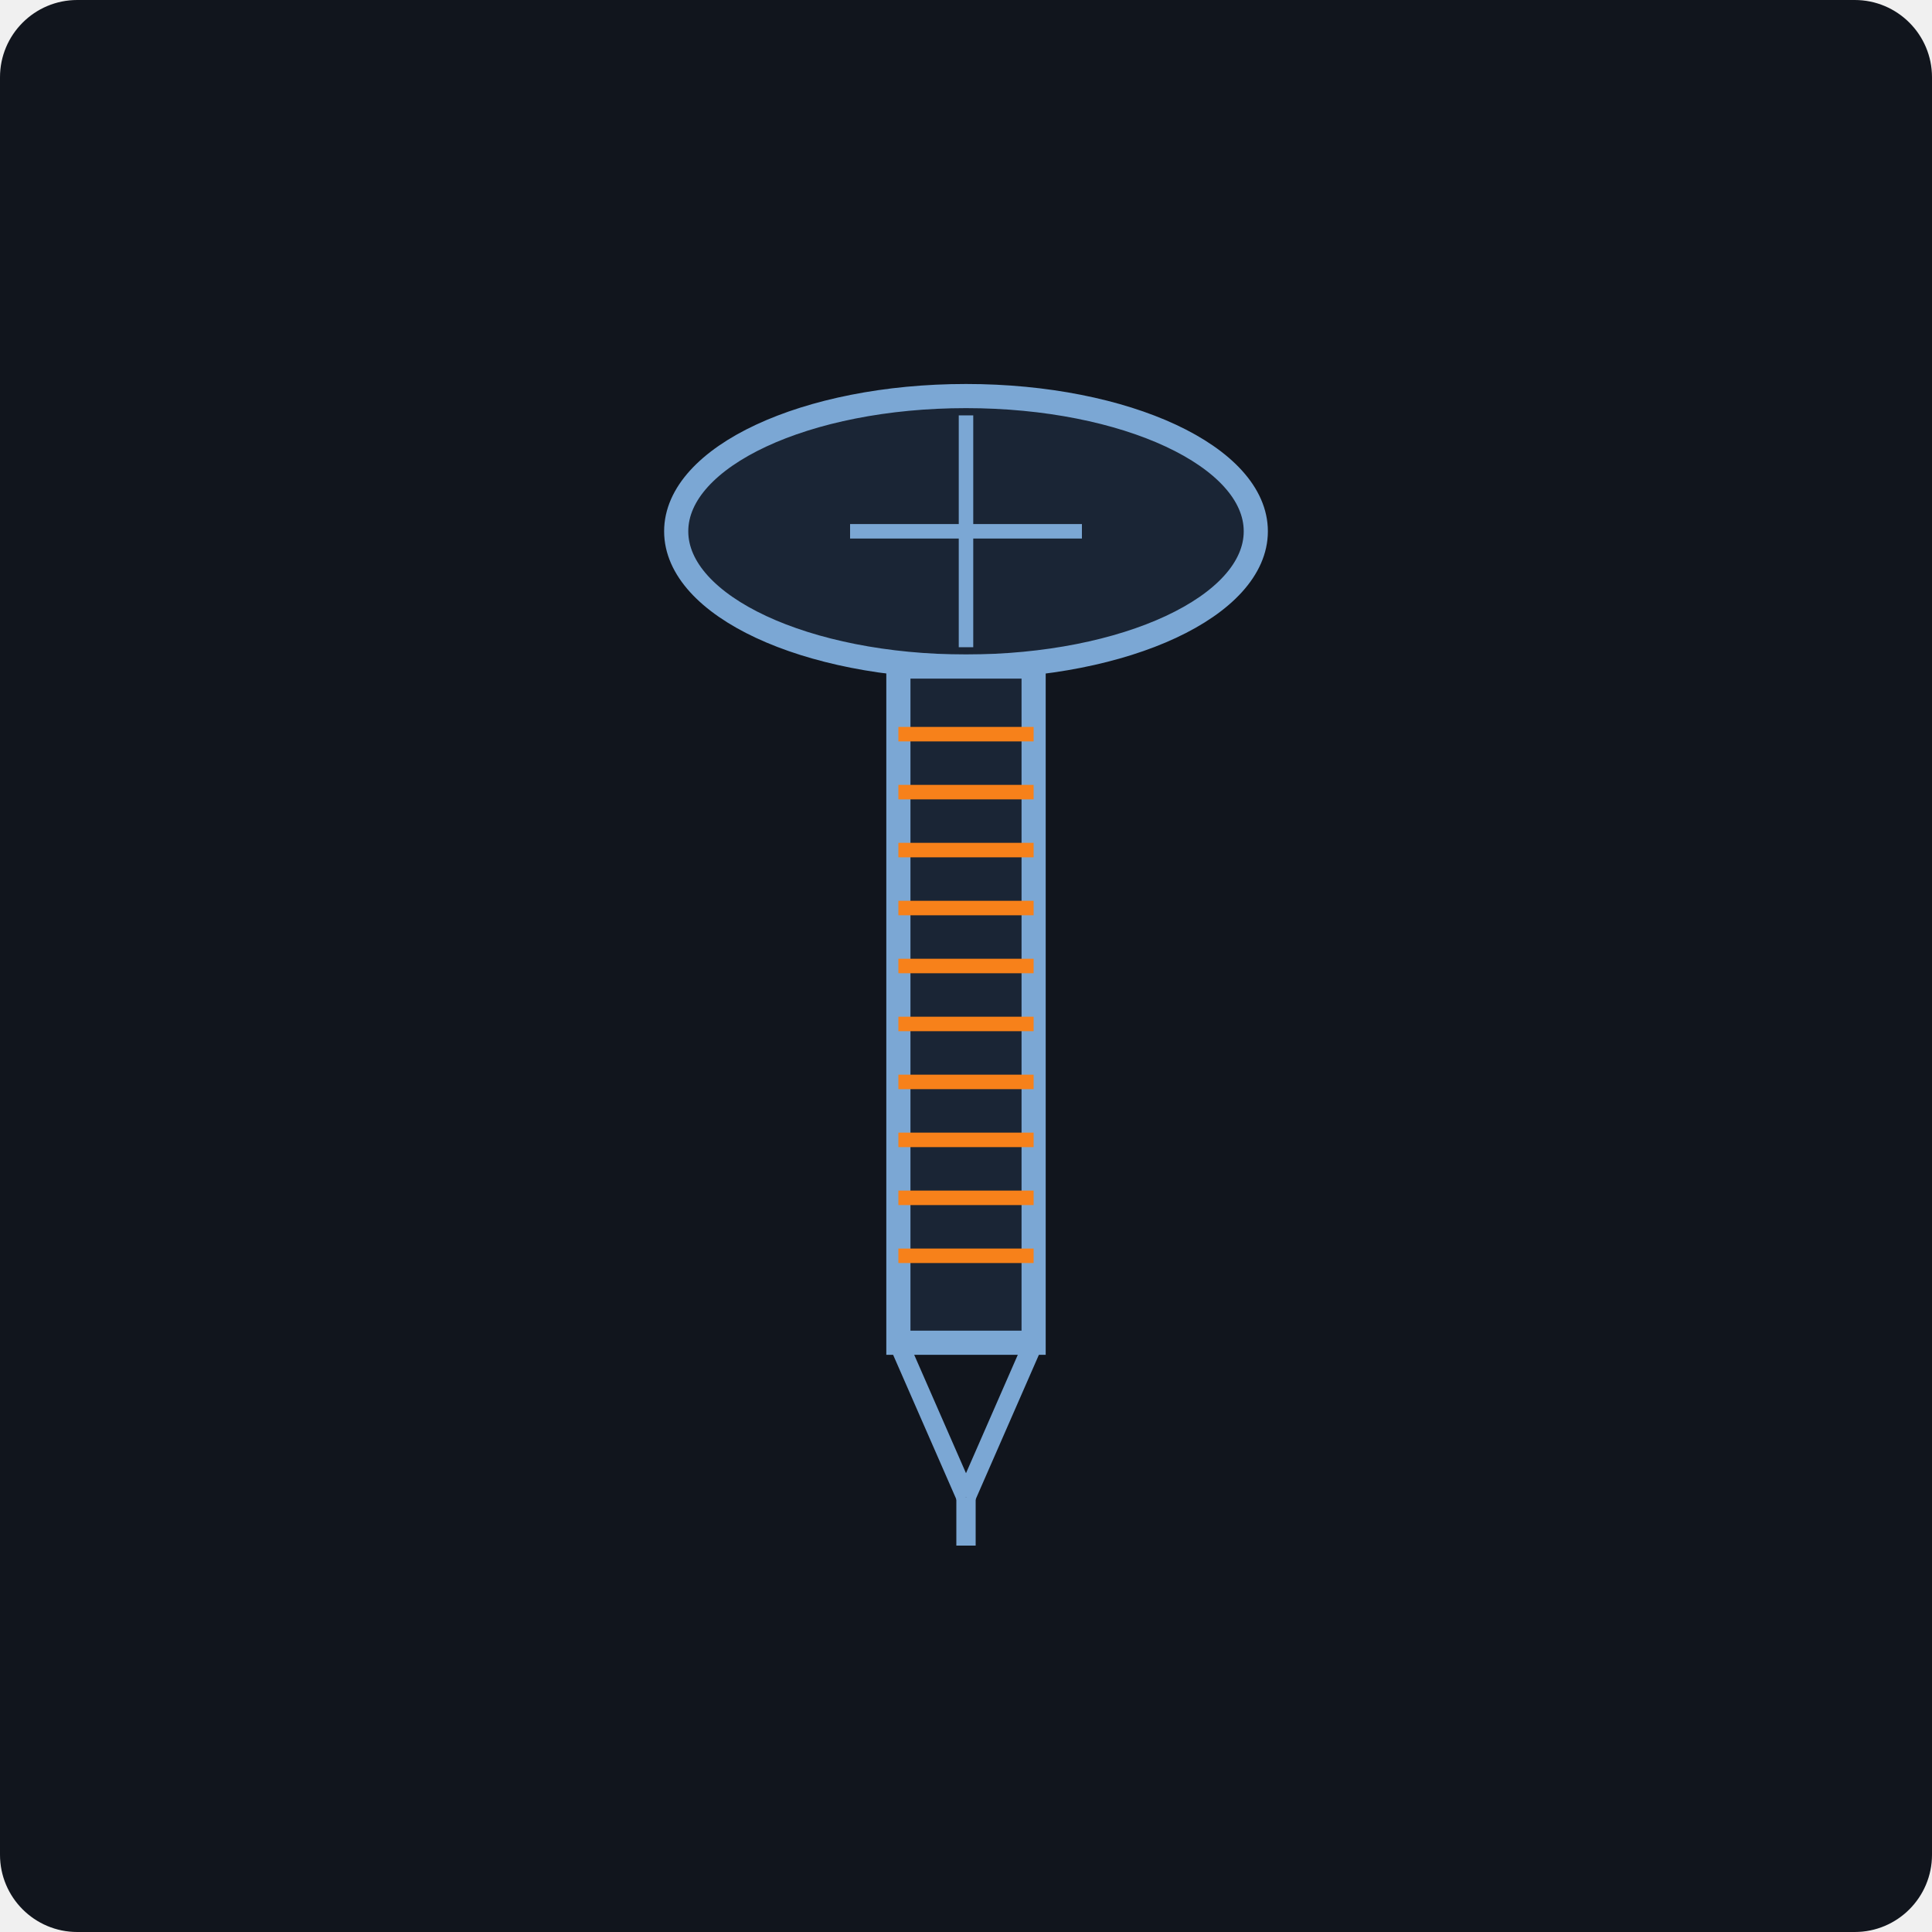
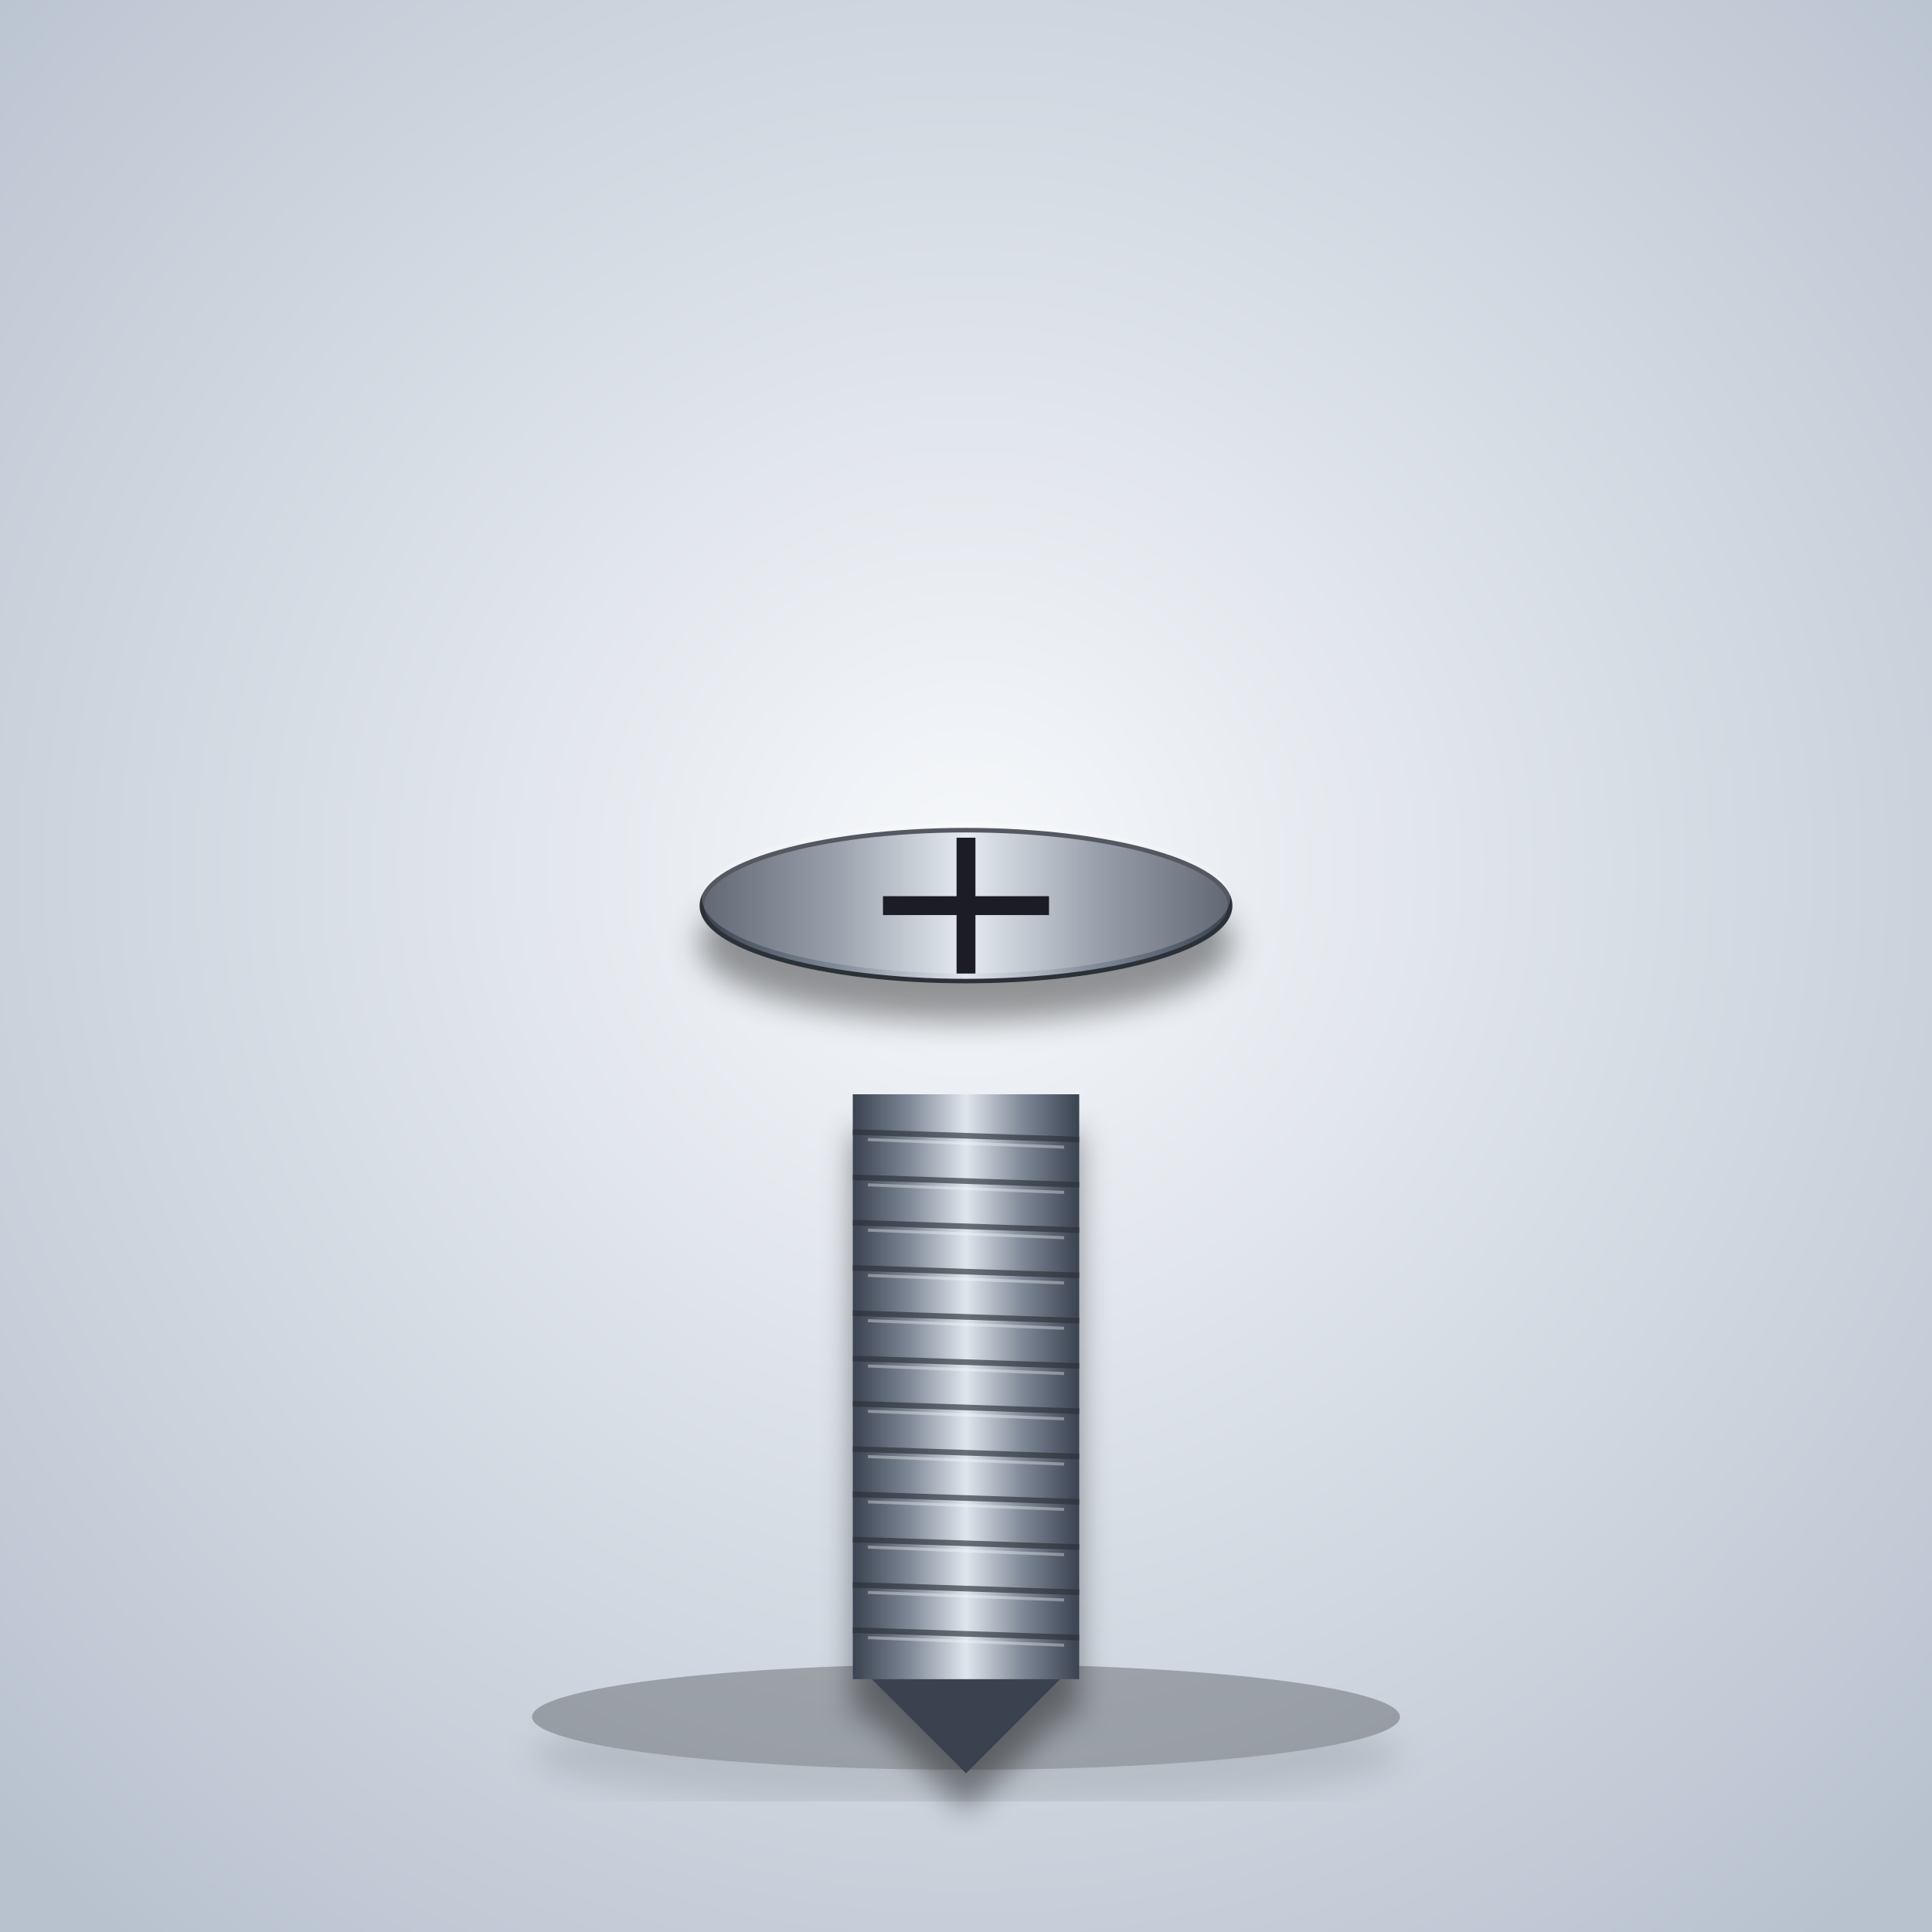
- <svg xmlns="http://www.w3.org/2000/svg" viewBox="0 0 200 200">
-   <rect width="200" height="200" fill="#11151d" rx="8" />
-   <g stroke="#7ba7d4" stroke-width="2.5" fill="none">
-     <ellipse cx="100" cy="55" rx="30" ry="14" fill="#1a2535" />
-     <ellipse cx="100" cy="55" rx="30" ry="14" stroke-width="2" />
-     <line x1="88" y1="55" x2="112" y2="55" stroke-width="1.5" />
-     <line x1="100" y1="43" x2="100" y2="67" stroke-width="1.5" />
-     <rect x="93" y="69" width="14" height="70" fill="#1a2535" />
-   </g>
-   <g stroke="#f7811a" stroke-width="1.5" fill="none">
-     <line x1="93" y1="76" x2="107" y2="76" />
-     <line x1="93" y1="82" x2="107" y2="82" />
-     <line x1="93" y1="88" x2="107" y2="88" />
-     <line x1="93" y1="94" x2="107" y2="94" />
-     <line x1="93" y1="100" x2="107" y2="100" />
-     <line x1="93" y1="106" x2="107" y2="106" />
-     <line x1="93" y1="112" x2="107" y2="112" />
-     <line x1="93" y1="118" x2="107" y2="118" />
-     <line x1="93" y1="124" x2="107" y2="124" />
-     <line x1="93" y1="130" x2="107" y2="130" />
-   </g>
-   <g stroke="#7ba7d4" stroke-width="2" fill="none">
-     <line x1="93" y1="139" x2="100" y2="155" />
-     <line x1="107" y1="139" x2="100" y2="155" />
-     <line x1="100" y1="155" x2="100" y2="160" />
+ <svg xmlns="http://www.w3.org/2000/svg" viewBox="0 0 512 512" width="512" height="512">
+   <defs>
+     <radialGradient id="bg" cx="50%" cy="45%" r="70%">
+       <stop offset="0%" stop-color="#f6f8fb" />
+       <stop offset="100%" stop-color="#b8c2cf" />
+     </radialGradient>
+   </defs>
+   <rect width="100%" height="100%" fill="url(#bg)" />
+   <filter id="ds" x="-30%" y="-30%" width="160%" height="160%">
+     <feGaussianBlur in="SourceAlpha" stdDeviation="4" />
+     <feOffset dx="0" dy="10" />
+     <feComponentTransfer>
+       <feFuncA type="linear" slope="0.4" />
+     </feComponentTransfer>
+     <feMerge>
+       <feMergeNode />
+       <feMergeNode in="SourceGraphic" />
+     </feMerge>
+   </filter>
+   <linearGradient id="shaft" x1="0%" y1="0%" x2="100%" y2="0%">
+     <stop offset="0%" stop-color="#3a4250" />
+     <stop offset="25%" stop-color="#7e8896" />
+     <stop offset="50%" stop-color="#e0e6ee" />
+     <stop offset="75%" stop-color="#7e8896" />
+     <stop offset="100%" stop-color="#3a4250" />
+   </linearGradient>
+   <ellipse cx="256" cy="455" rx="115" ry="14" fill="#000" opacity="0.25" filter="url(#ds)" />
+   <g filter="url(#ds)">
+     <polygon points="226,440 286,440 256,470" fill="#3a4250" />
+     <rect x="226" y="290" width="60" height="155" fill="url(#shaft)" />
+     <line x1="226" y1="300" x2="286" y2="302" stroke="#2a3038" stroke-width="1.5" opacity="0.65" />
+     <line x1="226" y1="312" x2="286" y2="314" stroke="#2a3038" stroke-width="1.5" opacity="0.65" />
+     <line x1="226" y1="324" x2="286" y2="326" stroke="#2a3038" stroke-width="1.5" opacity="0.65" />
+     <line x1="226" y1="336" x2="286" y2="338" stroke="#2a3038" stroke-width="1.5" opacity="0.65" />
+     <line x1="226" y1="348" x2="286" y2="350" stroke="#2a3038" stroke-width="1.5" opacity="0.65" />
+     <line x1="226" y1="360" x2="286" y2="362" stroke="#2a3038" stroke-width="1.5" opacity="0.65" />
+     <line x1="226" y1="372" x2="286" y2="374" stroke="#2a3038" stroke-width="1.5" opacity="0.65" />
+     <line x1="226" y1="384" x2="286" y2="386" stroke="#2a3038" stroke-width="1.5" opacity="0.65" />
+     <line x1="226" y1="396" x2="286" y2="398" stroke="#2a3038" stroke-width="1.5" opacity="0.65" />
+     <line x1="226" y1="408" x2="286" y2="410" stroke="#2a3038" stroke-width="1.5" opacity="0.65" />
+     <line x1="226" y1="420" x2="286" y2="422" stroke="#2a3038" stroke-width="1.5" opacity="0.65" />
+     <line x1="226" y1="432" x2="286" y2="434" stroke="#2a3038" stroke-width="1.5" opacity="0.65" />
+     <line x1="230" y1="302" x2="282" y2="304" stroke="#fff" stroke-width="0.8" opacity="0.35" />
+     <line x1="230" y1="314" x2="282" y2="316" stroke="#fff" stroke-width="0.8" opacity="0.35" />
+     <line x1="230" y1="326" x2="282" y2="328" stroke="#fff" stroke-width="0.8" opacity="0.35" />
+     <line x1="230" y1="338" x2="282" y2="340" stroke="#fff" stroke-width="0.8" opacity="0.35" />
+     <line x1="230" y1="350" x2="282" y2="352" stroke="#fff" stroke-width="0.8" opacity="0.35" />
+     <line x1="230" y1="362" x2="282" y2="364" stroke="#fff" stroke-width="0.8" opacity="0.35" />
+     <line x1="230" y1="374" x2="282" y2="376" stroke="#fff" stroke-width="0.8" opacity="0.35" />
+     <line x1="230" y1="386" x2="282" y2="388" stroke="#fff" stroke-width="0.8" opacity="0.35" />
+     <line x1="230" y1="398" x2="282" y2="400" stroke="#fff" stroke-width="0.8" opacity="0.35" />
+     <line x1="230" y1="410" x2="282" y2="412" stroke="#fff" stroke-width="0.8" opacity="0.35" />
+     <line x1="230" y1="422" x2="282" y2="424" stroke="#fff" stroke-width="0.8" opacity="0.35" />
+     <line x1="230" y1="434" x2="282" y2="436" stroke="#fff" stroke-width="0.8" opacity="0.35" />
+     <ellipse cx="256" cy="240" rx="70" ry="20" fill="url(#shaft)" stroke="#2a3038" stroke-width="1.2" />
+     <ellipse cx="256" cy="238" rx="70" ry="20" fill="#fff" opacity="0.2" />
+     <line x1="256" y1="222" x2="256" y2="258" stroke="#1a1e25" stroke-width="5" />
+     <line x1="234" y1="240" x2="278" y2="240" stroke="#1a1e25" stroke-width="5" />
  </g>
</svg>
